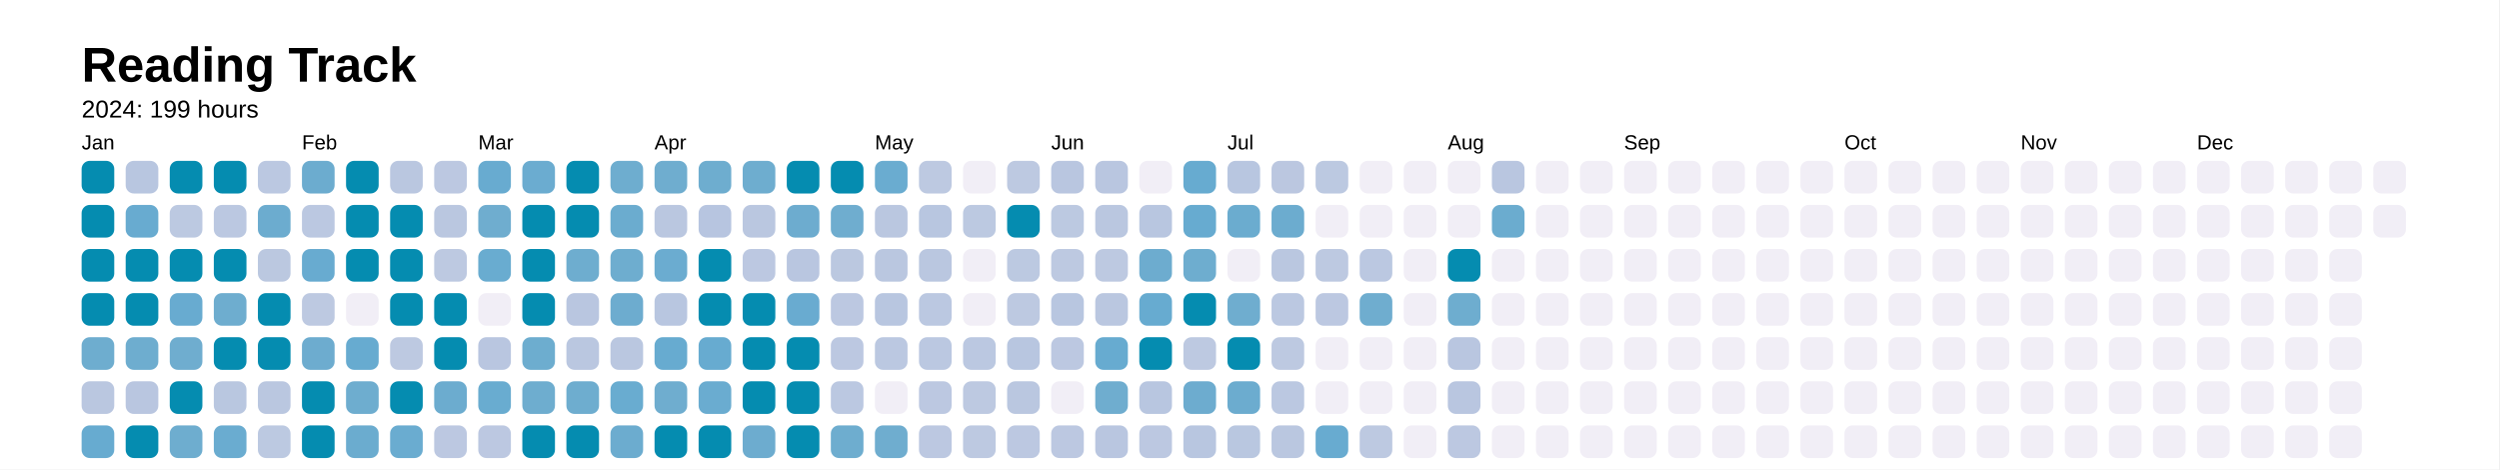
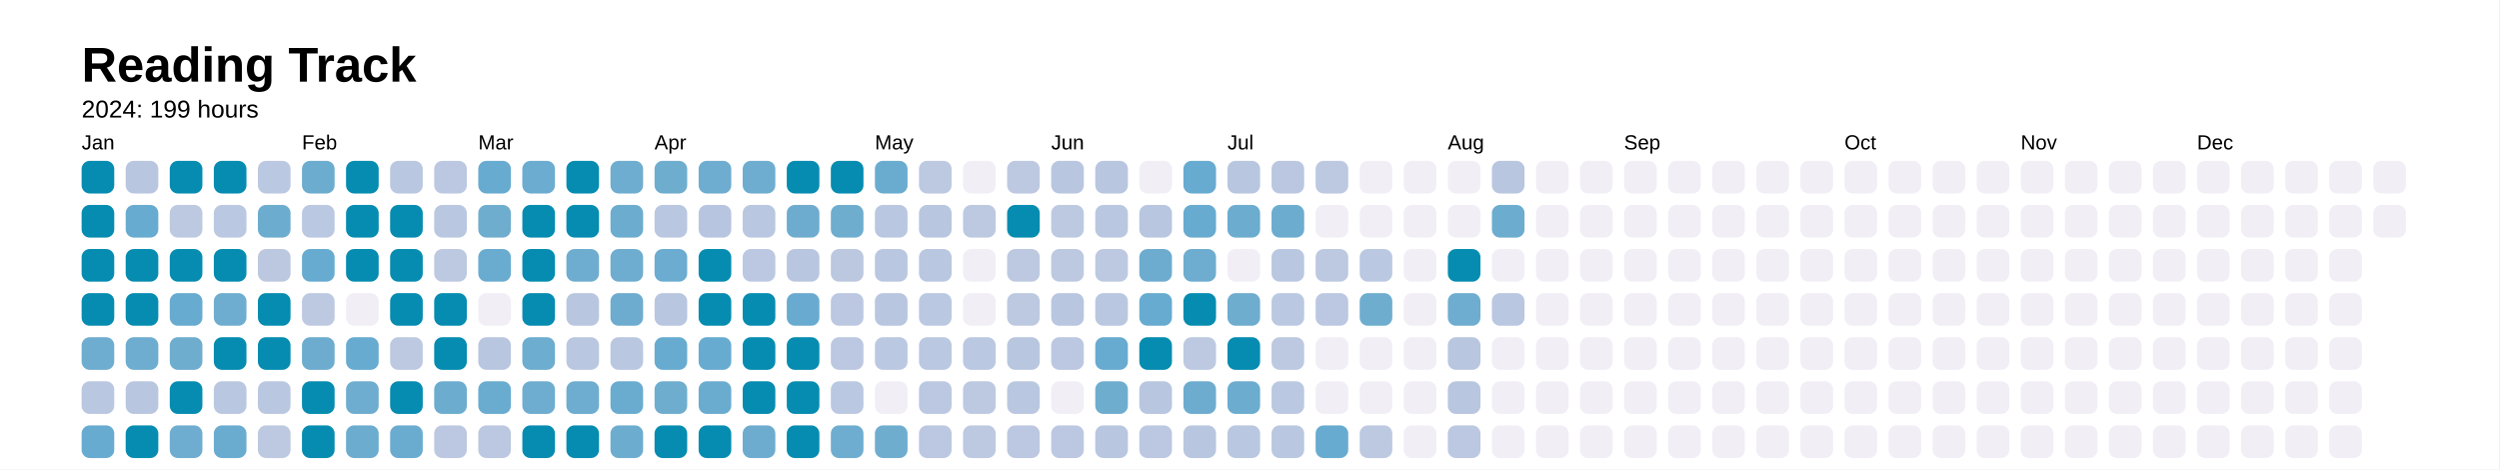
<svg xmlns="http://www.w3.org/2000/svg" baseProfile="full" height="57.5mm" version="1.1" viewBox="0,0,306.2,57.5" width="306.2mm">
  <defs />
  <rect fill="#FFFFFF" height="57.5" width="306.2" x="0" y="0" />
  <text fill="#000000" style="font-size:6px; font-family:Arial; font-weight:bold;" x="10" y="10">Reading Track</text>
  <text fill="#000000" style="font-size:3px; font-family:Arial;" x="10" y="14.4">2024: 199 hours</text>
  <text fill="#000000" style="font-size:2.5px; font-family:Arial" x="10" y="18.3">Jan</text>
  <rect fill="#058cb0" height="4" rx="1" ry="1" width="4" x="10" y="19.7" />
  <rect fill="#058cb0" height="4" rx="1" ry="1" width="4" x="10" y="25.1" />
  <rect fill="#058cb0" height="4" rx="1" ry="1" width="4" x="10" y="30.5" />
  <rect fill="#058cb0" height="4" rx="1" ry="1" width="4" x="10" y="35.9" />
  <rect fill="#6eadcf" height="4" rx="1" ry="1" width="4" x="10" y="41.3" />
  <rect fill="#bac7e0" height="4" rx="1" ry="1" width="4" x="10" y="46.7" />
  <rect fill="#67abd0" height="4" rx="1" ry="1" width="4" x="10" y="52.1" />
  <rect fill="#b8c6e0" height="4" rx="1" ry="1" width="4" x="15.4" y="19.7" />
  <rect fill="#68abd0" height="4" rx="1" ry="1" width="4" x="15.4" y="25.1" />
  <rect fill="#058cb0" height="4" rx="1" ry="1" width="4" x="15.4" y="30.5" />
  <rect fill="#058cb0" height="4" rx="1" ry="1" width="4" x="15.4" y="35.9" />
  <rect fill="#6eadcf" height="4" rx="1" ry="1" width="4" x="15.4" y="41.3" />
  <rect fill="#b9c6e0" height="4" rx="1" ry="1" width="4" x="15.4" y="46.7" />
  <rect fill="#058cb0" height="4" rx="1" ry="1" width="4" x="15.4" y="52.1" />
  <rect fill="#058cb0" height="4" rx="1" ry="1" width="4" x="20.8" y="19.7" />
  <rect fill="#bcc9e1" height="4" rx="1" ry="1" width="4" x="20.8" y="25.1" />
  <rect fill="#058cb0" height="4" rx="1" ry="1" width="4" x="20.8" y="30.5" />
  <rect fill="#68abd0" height="4" rx="1" ry="1" width="4" x="20.8" y="35.9" />
  <rect fill="#6fadcf" height="4" rx="1" ry="1" width="4" x="20.8" y="41.3" />
  <rect fill="#058cb0" height="4" rx="1" ry="1" width="4" x="20.8" y="46.7" />
  <rect fill="#6eadcf" height="4" rx="1" ry="1" width="4" x="20.8" y="52.1" />
  <rect fill="#058cb0" height="4" rx="1" ry="1" width="4" x="26.2" y="19.7" />
  <rect fill="#bbc8e1" height="4" rx="1" ry="1" width="4" x="26.2" y="25.1" />
  <rect fill="#058cb0" height="4" rx="1" ry="1" width="4" x="26.2" y="30.5" />
  <rect fill="#6eadcf" height="4" rx="1" ry="1" width="4" x="26.2" y="35.9" />
  <rect fill="#058cb0" height="4" rx="1" ry="1" width="4" x="26.2" y="41.3" />
  <rect fill="#b9c7e0" height="4" rx="1" ry="1" width="4" x="26.2" y="46.7" />
  <rect fill="#6aacd0" height="4" rx="1" ry="1" width="4" x="26.2" y="52.1" />
  <rect fill="#bbc8e1" height="4" rx="1" ry="1" width="4" x="31.6" y="19.7" />
  <rect fill="#6caccf" height="4" rx="1" ry="1" width="4" x="31.6" y="25.1" />
  <rect fill="#bbc8e0" height="4" rx="1" ry="1" width="4" x="31.6" y="30.5" />
  <rect fill="#058cb0" height="4" rx="1" ry="1" width="4" x="31.6" y="35.9" />
  <rect fill="#058cb0" height="4" rx="1" ry="1" width="4" x="31.6" y="41.3" />
  <rect fill="#bac7e0" height="4" rx="1" ry="1" width="4" x="31.6" y="46.7" />
  <rect fill="#bcc9e1" height="4" rx="1" ry="1" width="4" x="31.6" y="52.1" />
  <text fill="#000000" style="font-size:2.5px; font-family:Arial" x="37.0" y="18.3">Feb</text>
  <rect fill="#6caccf" height="4" rx="1" ry="1" width="4" x="37.0" y="19.7" />
  <rect fill="#bbc8e1" height="4" rx="1" ry="1" width="4" x="37.0" y="25.1" />
  <rect fill="#68abd0" height="4" rx="1" ry="1" width="4" x="37.0" y="30.5" />
  <rect fill="#bdc9e1" height="4" rx="1" ry="1" width="4" x="37.0" y="35.9" />
  <rect fill="#6daccf" height="4" rx="1" ry="1" width="4" x="37.0" y="41.3" />
  <rect fill="#058cb0" height="4" rx="1" ry="1" width="4" x="37.0" y="46.7" />
  <rect fill="#058cb0" height="4" rx="1" ry="1" width="4" x="37.0" y="52.1" />
  <rect fill="#058cb0" height="4" rx="1" ry="1" width="4" x="42.4" y="19.7" />
  <rect fill="#058cb0" height="4" rx="1" ry="1" width="4" x="42.4" y="25.1" />
  <rect fill="#058cb0" height="4" rx="1" ry="1" width="4" x="42.4" y="30.5" />
  <rect fill="#f1eef6" height="4" rx="1" ry="1" width="4" x="42.4" y="35.9" />
  <rect fill="#67abd0" height="4" rx="1" ry="1" width="4" x="42.4" y="41.3" />
  <rect fill="#6eadcf" height="4" rx="1" ry="1" width="4" x="42.4" y="46.7" />
  <rect fill="#6baccf" height="4" rx="1" ry="1" width="4" x="42.4" y="52.1" />
  <rect fill="#bac7e0" height="4" rx="1" ry="1" width="4" x="47.8" y="19.7" />
  <rect fill="#058cb0" height="4" rx="1" ry="1" width="4" x="47.8" y="25.1" />
  <rect fill="#058cb0" height="4" rx="1" ry="1" width="4" x="47.8" y="30.5" />
  <rect fill="#058cb0" height="4" rx="1" ry="1" width="4" x="47.8" y="35.9" />
  <rect fill="#bdc9e1" height="4" rx="1" ry="1" width="4" x="47.8" y="41.3" />
  <rect fill="#058cb0" height="4" rx="1" ry="1" width="4" x="47.8" y="46.7" />
  <rect fill="#6aacd0" height="4" rx="1" ry="1" width="4" x="47.8" y="52.1" />
  <rect fill="#bcc8e1" height="4" rx="1" ry="1" width="4" x="53.2" y="19.7" />
  <rect fill="#bac7e0" height="4" rx="1" ry="1" width="4" x="53.2" y="25.1" />
  <rect fill="#bdc9e1" height="4" rx="1" ry="1" width="4" x="53.2" y="30.5" />
  <rect fill="#058cb0" height="4" rx="1" ry="1" width="4" x="53.2" y="35.9" />
  <rect fill="#058cb0" height="4" rx="1" ry="1" width="4" x="53.2" y="41.3" />
  <rect fill="#6caccf" height="4" rx="1" ry="1" width="4" x="53.2" y="46.7" />
  <rect fill="#bcc8e1" height="4" rx="1" ry="1" width="4" x="53.2" y="52.1" />
  <text fill="#000000" style="font-size:2.5px; font-family:Arial" x="58.6" y="18.3">Mar</text>
  <rect fill="#68abd0" height="4" rx="1" ry="1" width="4" x="58.6" y="19.7" />
  <rect fill="#6fadcf" height="4" rx="1" ry="1" width="4" x="58.6" y="25.1" />
  <rect fill="#69acd0" height="4" rx="1" ry="1" width="4" x="58.6" y="30.5" />
  <rect fill="#f1eef6" height="4" rx="1" ry="1" width="4" x="58.6" y="35.9" />
  <rect fill="#b9c6e0" height="4" rx="1" ry="1" width="4" x="58.6" y="41.3" />
  <rect fill="#69acd0" height="4" rx="1" ry="1" width="4" x="58.6" y="46.7" />
  <rect fill="#bcc8e1" height="4" rx="1" ry="1" width="4" x="58.6" y="52.1" />
  <rect fill="#6bacd0" height="4" rx="1" ry="1" width="4" x="64" y="19.7" />
  <rect fill="#058cb0" height="4" rx="1" ry="1" width="4" x="64" y="25.1" />
  <rect fill="#058cb0" height="4" rx="1" ry="1" width="4" x="64" y="30.5" />
  <rect fill="#058cb0" height="4" rx="1" ry="1" width="4" x="64" y="35.9" />
  <rect fill="#6dadcf" height="4" rx="1" ry="1" width="4" x="64" y="41.3" />
  <rect fill="#6eadcf" height="4" rx="1" ry="1" width="4" x="64" y="46.7" />
  <rect fill="#058cb0" height="4" rx="1" ry="1" width="4" x="64" y="52.1" />
  <rect fill="#058cb0" height="4" rx="1" ry="1" width="4" x="69.4" y="19.7" />
  <rect fill="#058cb0" height="4" rx="1" ry="1" width="4" x="69.4" y="25.1" />
  <rect fill="#6eadcf" height="4" rx="1" ry="1" width="4" x="69.4" y="30.5" />
  <rect fill="#b9c6e0" height="4" rx="1" ry="1" width="4" x="69.4" y="35.9" />
  <rect fill="#bac7e0" height="4" rx="1" ry="1" width="4" x="69.4" y="41.3" />
  <rect fill="#6eadcf" height="4" rx="1" ry="1" width="4" x="69.4" y="46.7" />
  <rect fill="#058cb0" height="4" rx="1" ry="1" width="4" x="69.4" y="52.1" />
  <rect fill="#6eadcf" height="4" rx="1" ry="1" width="4" x="74.8" y="19.7" />
  <rect fill="#6baccf" height="4" rx="1" ry="1" width="4" x="74.8" y="25.1" />
  <rect fill="#6eadcf" height="4" rx="1" ry="1" width="4" x="74.8" y="30.5" />
  <rect fill="#6daccf" height="4" rx="1" ry="1" width="4" x="74.8" y="35.9" />
  <rect fill="#bac7e0" height="4" rx="1" ry="1" width="4" x="74.8" y="41.3" />
  <rect fill="#69acd0" height="4" rx="1" ry="1" width="4" x="74.8" y="46.7" />
  <rect fill="#6caccf" height="4" rx="1" ry="1" width="4" x="74.8" y="52.1" />
  <text fill="#000000" style="font-size:2.5px; font-family:Arial" x="80.2" y="18.3">Apr</text>
  <rect fill="#6fadcf" height="4" rx="1" ry="1" width="4" x="80.2" y="19.7" />
  <rect fill="#bac7e0" height="4" rx="1" ry="1" width="4" x="80.2" y="25.1" />
  <rect fill="#6bacd0" height="4" rx="1" ry="1" width="4" x="80.2" y="30.5" />
  <rect fill="#b8c6e0" height="4" rx="1" ry="1" width="4" x="80.2" y="35.9" />
  <rect fill="#67abd0" height="4" rx="1" ry="1" width="4" x="80.2" y="41.3" />
  <rect fill="#6fadcf" height="4" rx="1" ry="1" width="4" x="80.2" y="46.7" />
  <rect fill="#058cb0" height="4" rx="1" ry="1" width="4" x="80.2" y="52.1" />
  <rect fill="#6eadcf" height="4" rx="1" ry="1" width="4" x="85.6" y="19.7" />
  <rect fill="#b7c5e0" height="4" rx="1" ry="1" width="4" x="85.6" y="25.1" />
  <rect fill="#058cb0" height="4" rx="1" ry="1" width="4" x="85.6" y="30.5" />
  <rect fill="#058cb0" height="4" rx="1" ry="1" width="4" x="85.6" y="35.9" />
  <rect fill="#67abd0" height="4" rx="1" ry="1" width="4" x="85.6" y="41.3" />
  <rect fill="#6aacd0" height="4" rx="1" ry="1" width="4" x="85.6" y="46.7" />
  <rect fill="#058cb0" height="4" rx="1" ry="1" width="4" x="85.6" y="52.1" />
  <rect fill="#6eadcf" height="4" rx="1" ry="1" width="4" x="91" y="19.7" />
  <rect fill="#bac7e0" height="4" rx="1" ry="1" width="4" x="91" y="25.1" />
  <rect fill="#bcc8e1" height="4" rx="1" ry="1" width="4" x="91" y="30.5" />
  <rect fill="#058cb0" height="4" rx="1" ry="1" width="4" x="91" y="35.9" />
  <rect fill="#058cb0" height="4" rx="1" ry="1" width="4" x="91" y="41.3" />
  <rect fill="#058cb0" height="4" rx="1" ry="1" width="4" x="91" y="46.7" />
  <rect fill="#6daccf" height="4" rx="1" ry="1" width="4" x="91" y="52.1" />
  <rect fill="#058cb0" height="4" rx="1" ry="1" width="4" x="96.4" y="19.7" />
  <rect fill="#6daccf" height="4" rx="1" ry="1" width="4" x="96.4" y="25.1" />
  <rect fill="#b9c6e0" height="4" rx="1" ry="1" width="4" x="96.4" y="30.5" />
  <rect fill="#69abd0" height="4" rx="1" ry="1" width="4" x="96.4" y="35.9" />
  <rect fill="#058cb0" height="4" rx="1" ry="1" width="4" x="96.4" y="41.3" />
  <rect fill="#058cb0" height="4" rx="1" ry="1" width="4" x="96.4" y="46.7" />
  <rect fill="#058cb0" height="4" rx="1" ry="1" width="4" x="96.4" y="52.1" />
  <rect fill="#058cb0" height="4" rx="1" ry="1" width="4" x="101.8" y="19.7" />
  <rect fill="#6fadcf" height="4" rx="1" ry="1" width="4" x="101.8" y="25.1" />
  <rect fill="#bbc8e0" height="4" rx="1" ry="1" width="4" x="101.8" y="30.5" />
  <rect fill="#bcc8e1" height="4" rx="1" ry="1" width="4" x="101.8" y="35.9" />
  <rect fill="#bcc8e1" height="4" rx="1" ry="1" width="4" x="101.8" y="41.3" />
  <rect fill="#bbc8e1" height="4" rx="1" ry="1" width="4" x="101.8" y="46.7" />
  <rect fill="#6eadcf" height="4" rx="1" ry="1" width="4" x="101.8" y="52.1" />
  <text fill="#000000" style="font-size:2.5px; font-family:Arial" x="107.2" y="18.3">May</text>
  <rect fill="#6aacd0" height="4" rx="1" ry="1" width="4" x="107.2" y="19.7" />
  <rect fill="#bac7e0" height="4" rx="1" ry="1" width="4" x="107.2" y="25.1" />
  <rect fill="#bac7e0" height="4" rx="1" ry="1" width="4" x="107.2" y="30.5" />
  <rect fill="#b8c6e0" height="4" rx="1" ry="1" width="4" x="107.2" y="35.9" />
  <rect fill="#bbc8e1" height="4" rx="1" ry="1" width="4" x="107.2" y="41.3" />
  <rect fill="#f1eef6" height="4" rx="1" ry="1" width="4" x="107.2" y="46.7" />
  <rect fill="#6fadcf" height="4" rx="1" ry="1" width="4" x="107.2" y="52.1" />
  <rect fill="#bdc9e1" height="4" rx="1" ry="1" width="4" x="112.6" y="19.7" />
  <rect fill="#b8c6e0" height="4" rx="1" ry="1" width="4" x="112.6" y="25.1" />
  <rect fill="#bac7e0" height="4" rx="1" ry="1" width="4" x="112.6" y="30.5" />
  <rect fill="#bbc8e1" height="4" rx="1" ry="1" width="4" x="112.6" y="35.9" />
  <rect fill="#bbc8e1" height="4" rx="1" ry="1" width="4" x="112.6" y="41.3" />
  <rect fill="#bcc8e1" height="4" rx="1" ry="1" width="4" x="112.6" y="46.7" />
  <rect fill="#bcc8e1" height="4" rx="1" ry="1" width="4" x="112.6" y="52.1" />
  <rect fill="#f1eef6" height="4" rx="1" ry="1" width="4" x="118" y="19.7" />
  <rect fill="#bcc9e1" height="4" rx="1" ry="1" width="4" x="118" y="25.1" />
  <rect fill="#f1eef6" height="4" rx="1" ry="1" width="4" x="118" y="30.5" />
  <rect fill="#f1eef6" height="4" rx="1" ry="1" width="4" x="118" y="35.9" />
  <rect fill="#bbc8e1" height="4" rx="1" ry="1" width="4" x="118" y="41.3" />
  <rect fill="#bdc9e1" height="4" rx="1" ry="1" width="4" x="118" y="46.7" />
  <rect fill="#bdc9e1" height="4" rx="1" ry="1" width="4" x="118" y="52.1" />
  <rect fill="#bdc9e1" height="4" rx="1" ry="1" width="4" x="123.4" y="19.7" />
  <rect fill="#058cb0" height="4" rx="1" ry="1" width="4" x="123.4" y="25.1" />
  <rect fill="#bcc9e1" height="4" rx="1" ry="1" width="4" x="123.4" y="30.5" />
  <rect fill="#bdc9e1" height="4" rx="1" ry="1" width="4" x="123.4" y="35.9" />
  <rect fill="#b8c6e0" height="4" rx="1" ry="1" width="4" x="123.4" y="41.3" />
  <rect fill="#bac7e0" height="4" rx="1" ry="1" width="4" x="123.4" y="46.7" />
  <rect fill="#bcc8e1" height="4" rx="1" ry="1" width="4" x="123.4" y="52.1" />
  <text fill="#000000" style="font-size:2.5px; font-family:Arial" x="128.8" y="18.3">Jun</text>
  <rect fill="#b9c6e0" height="4" rx="1" ry="1" width="4" x="128.8" y="19.7" />
  <rect fill="#bcc9e1" height="4" rx="1" ry="1" width="4" x="128.8" y="25.1" />
  <rect fill="#bdc9e1" height="4" rx="1" ry="1" width="4" x="128.8" y="30.5" />
  <rect fill="#b8c6e0" height="4" rx="1" ry="1" width="4" x="128.8" y="35.9" />
  <rect fill="#bcc8e1" height="4" rx="1" ry="1" width="4" x="128.8" y="41.3" />
  <rect fill="#f1eef6" height="4" rx="1" ry="1" width="4" x="128.8" y="46.7" />
  <rect fill="#bcc8e1" height="4" rx="1" ry="1" width="4" x="128.8" y="52.1" />
  <rect fill="#b9c6e0" height="4" rx="1" ry="1" width="4" x="134.2" y="19.7" />
  <rect fill="#bac7e0" height="4" rx="1" ry="1" width="4" x="134.2" y="25.1" />
  <rect fill="#bdc9e1" height="4" rx="1" ry="1" width="4" x="134.2" y="30.5" />
  <rect fill="#bac7e0" height="4" rx="1" ry="1" width="4" x="134.2" y="35.9" />
  <rect fill="#67abd0" height="4" rx="1" ry="1" width="4" x="134.2" y="41.3" />
  <rect fill="#6fadcf" height="4" rx="1" ry="1" width="4" x="134.2" y="46.7" />
  <rect fill="#b9c6e0" height="4" rx="1" ry="1" width="4" x="134.2" y="52.1" />
  <rect fill="#f1eef6" height="4" rx="1" ry="1" width="4" x="139.6" y="19.7" />
  <rect fill="#b8c6e0" height="4" rx="1" ry="1" width="4" x="139.6" y="25.1" />
  <rect fill="#6daccf" height="4" rx="1" ry="1" width="4" x="139.6" y="30.5" />
  <rect fill="#67abd0" height="4" rx="1" ry="1" width="4" x="139.6" y="35.9" />
  <rect fill="#058cb0" height="4" rx="1" ry="1" width="4" x="139.6" y="41.3" />
  <rect fill="#b8c6e0" height="4" rx="1" ry="1" width="4" x="139.6" y="46.7" />
  <rect fill="#bcc8e1" height="4" rx="1" ry="1" width="4" x="139.6" y="52.1" />
  <rect fill="#67abd0" height="4" rx="1" ry="1" width="4" x="145" y="19.7" />
  <rect fill="#67abd0" height="4" rx="1" ry="1" width="4" x="145" y="25.1" />
  <rect fill="#6eadcf" height="4" rx="1" ry="1" width="4" x="145" y="30.5" />
  <rect fill="#058cb0" height="4" rx="1" ry="1" width="4" x="145" y="35.9" />
  <rect fill="#bdc9e1" height="4" rx="1" ry="1" width="4" x="145" y="41.3" />
  <rect fill="#6daccf" height="4" rx="1" ry="1" width="4" x="145" y="46.7" />
  <rect fill="#b8c6e0" height="4" rx="1" ry="1" width="4" x="145" y="52.1" />
  <text fill="#000000" style="font-size:2.5px; font-family:Arial" x="150.4" y="18.3">Jul</text>
  <rect fill="#b8c6e0" height="4" rx="1" ry="1" width="4" x="150.4" y="19.7" />
  <rect fill="#6baccf" height="4" rx="1" ry="1" width="4" x="150.4" y="25.1" />
  <rect fill="#f1eef6" height="4" rx="1" ry="1" width="4" x="150.4" y="30.5" />
  <rect fill="#6fadcf" height="4" rx="1" ry="1" width="4" x="150.4" y="35.9" />
  <rect fill="#058cb0" height="4" rx="1" ry="1" width="4" x="150.4" y="41.3" />
  <rect fill="#6caccf" height="4" rx="1" ry="1" width="4" x="150.4" y="46.7" />
  <rect fill="#b9c7e0" height="4" rx="1" ry="1" width="4" x="150.4" y="52.1" />
  <rect fill="#bbc7e0" height="4" rx="1" ry="1" width="4" x="155.8" y="19.7" />
  <rect fill="#6caccf" height="4" rx="1" ry="1" width="4" x="155.8" y="25.1" />
  <rect fill="#bac7e0" height="4" rx="1" ry="1" width="4" x="155.8" y="30.5" />
  <rect fill="#bbc8e1" height="4" rx="1" ry="1" width="4" x="155.8" y="35.9" />
  <rect fill="#bdc9e1" height="4" rx="1" ry="1" width="4" x="155.8" y="41.3" />
  <rect fill="#bbc8e1" height="4" rx="1" ry="1" width="4" x="155.8" y="46.7" />
  <rect fill="#bac7e0" height="4" rx="1" ry="1" width="4" x="155.8" y="52.1" />
  <rect fill="#bcc9e1" height="4" rx="1" ry="1" width="4" x="161.2" y="19.7" />
  <rect fill="#f1eef6" height="4" rx="1" ry="1" width="4" x="161.2" y="25.1" />
  <rect fill="#bdc9e1" height="4" rx="1" ry="1" width="4" x="161.2" y="30.5" />
  <rect fill="#bcc8e1" height="4" rx="1" ry="1" width="4" x="161.2" y="35.9" />
  <rect fill="#f1eef6" height="4" rx="1" ry="1" width="4" x="161.2" y="41.3" />
  <rect fill="#f1eef6" height="4" rx="1" ry="1" width="4" x="161.2" y="46.7" />
  <rect fill="#68abd0" height="4" rx="1" ry="1" width="4" x="161.2" y="52.1" />
  <rect fill="#f1eef6" height="4" rx="1" ry="1" width="4" x="166.6" y="19.7" />
  <rect fill="#f1eef6" height="4" rx="1" ry="1" width="4" x="166.6" y="25.1" />
  <rect fill="#bbc8e1" height="4" rx="1" ry="1" width="4" x="166.6" y="30.5" />
  <rect fill="#6fadcf" height="4" rx="1" ry="1" width="4" x="166.6" y="35.9" />
  <rect fill="#f1eef6" height="4" rx="1" ry="1" width="4" x="166.6" y="41.3" />
  <rect fill="#f1eef6" height="4" rx="1" ry="1" width="4" x="166.6" y="46.7" />
  <rect fill="#bdc9e1" height="4" rx="1" ry="1" width="4" x="166.6" y="52.1" />
  <rect fill="#f1eef6" height="4" rx="1" ry="1" width="4" x="172" y="19.7" />
  <rect fill="#f1eef6" height="4" rx="1" ry="1" width="4" x="172" y="25.1" />
  <rect fill="#f1eef6" height="4" rx="1" ry="1" width="4" x="172" y="30.5" />
  <rect fill="#f1eef6" height="4" rx="1" ry="1" width="4" x="172" y="35.9" />
  <rect fill="#f1eef6" height="4" rx="1" ry="1" width="4" x="172" y="41.3" />
  <rect fill="#f1eef6" height="4" rx="1" ry="1" width="4" x="172" y="46.7" />
  <rect fill="#f1eef6" height="4" rx="1" ry="1" width="4" x="172" y="52.1" />
  <text fill="#000000" style="font-size:2.5px; font-family:Arial" x="177.4" y="18.3">Aug</text>
  <rect fill="#f1eef6" height="4" rx="1" ry="1" width="4" x="177.4" y="19.7" />
  <rect fill="#f1eef6" height="4" rx="1" ry="1" width="4" x="177.4" y="25.1" />
  <rect fill="#058cb0" height="4" rx="1" ry="1" width="4" x="177.4" y="30.5" />
  <rect fill="#6eadcf" height="4" rx="1" ry="1" width="4" x="177.4" y="35.9" />
  <rect fill="#b9c6e0" height="4" rx="1" ry="1" width="4" x="177.4" y="41.3" />
  <rect fill="#b9c6e0" height="4" rx="1" ry="1" width="4" x="177.4" y="46.7" />
  <rect fill="#bcc8e1" height="4" rx="1" ry="1" width="4" x="177.4" y="52.1" />
  <rect fill="#b9c6e0" height="4" rx="1" ry="1" width="4" x="182.8" y="19.7" />
  <rect fill="#6baccf" height="4" rx="1" ry="1" width="4" x="182.8" y="25.1" />
  <rect fill="#f1eef6" height="4" rx="1" ry="1" width="4" x="182.8" y="30.5" />
-   <rect fill="#f1eef6" height="4" rx="1" ry="1" width="4" x="182.8" y="35.9" />
+   <rect fill="#b9c7e0" height="4" rx="1" ry="1" width="4" x="182.8" y="35.9" />
  <rect fill="#f1eef6" height="4" rx="1" ry="1" width="4" x="182.8" y="41.3" />
  <rect fill="#f1eef6" height="4" rx="1" ry="1" width="4" x="182.8" y="46.7" />
  <rect fill="#f1eef6" height="4" rx="1" ry="1" width="4" x="182.8" y="52.1" />
  <rect fill="#f1eef6" height="4" rx="1" ry="1" width="4" x="188.2" y="19.7" />
  <rect fill="#f1eef6" height="4" rx="1" ry="1" width="4" x="188.2" y="25.1" />
  <rect fill="#f1eef6" height="4" rx="1" ry="1" width="4" x="188.2" y="30.5" />
  <rect fill="#f1eef6" height="4" rx="1" ry="1" width="4" x="188.2" y="35.9" />
  <rect fill="#f1eef6" height="4" rx="1" ry="1" width="4" x="188.2" y="41.3" />
  <rect fill="#f1eef6" height="4" rx="1" ry="1" width="4" x="188.2" y="46.7" />
  <rect fill="#f1eef6" height="4" rx="1" ry="1" width="4" x="188.2" y="52.1" />
  <rect fill="#f1eef6" height="4" rx="1" ry="1" width="4" x="193.6" y="19.7" />
  <rect fill="#f1eef6" height="4" rx="1" ry="1" width="4" x="193.6" y="25.1" />
  <rect fill="#f1eef6" height="4" rx="1" ry="1" width="4" x="193.6" y="30.5" />
  <rect fill="#f1eef6" height="4" rx="1" ry="1" width="4" x="193.6" y="35.9" />
  <rect fill="#f1eef6" height="4" rx="1" ry="1" width="4" x="193.6" y="41.3" />
  <rect fill="#f1eef6" height="4" rx="1" ry="1" width="4" x="193.6" y="46.7" />
  <rect fill="#f1eef6" height="4" rx="1" ry="1" width="4" x="193.6" y="52.1" />
  <text fill="#000000" style="font-size:2.5px; font-family:Arial" x="199" y="18.3">Sep</text>
  <rect fill="#f1eef6" height="4" rx="1" ry="1" width="4" x="199" y="19.7" />
  <rect fill="#f1eef6" height="4" rx="1" ry="1" width="4" x="199" y="25.1" />
  <rect fill="#f1eef6" height="4" rx="1" ry="1" width="4" x="199" y="30.5" />
  <rect fill="#f1eef6" height="4" rx="1" ry="1" width="4" x="199" y="35.9" />
  <rect fill="#f1eef6" height="4" rx="1" ry="1" width="4" x="199" y="41.3" />
  <rect fill="#f1eef6" height="4" rx="1" ry="1" width="4" x="199" y="46.7" />
  <rect fill="#f1eef6" height="4" rx="1" ry="1" width="4" x="199" y="52.1" />
  <rect fill="#f1eef6" height="4" rx="1" ry="1" width="4" x="204.4" y="19.7" />
  <rect fill="#f1eef6" height="4" rx="1" ry="1" width="4" x="204.4" y="25.1" />
  <rect fill="#f1eef6" height="4" rx="1" ry="1" width="4" x="204.4" y="30.5" />
  <rect fill="#f1eef6" height="4" rx="1" ry="1" width="4" x="204.4" y="35.9" />
  <rect fill="#f1eef6" height="4" rx="1" ry="1" width="4" x="204.4" y="41.3" />
  <rect fill="#f1eef6" height="4" rx="1" ry="1" width="4" x="204.4" y="46.7" />
  <rect fill="#f1eef6" height="4" rx="1" ry="1" width="4" x="204.4" y="52.1" />
  <rect fill="#f1eef6" height="4" rx="1" ry="1" width="4" x="209.8" y="19.7" />
  <rect fill="#f1eef6" height="4" rx="1" ry="1" width="4" x="209.8" y="25.1" />
  <rect fill="#f1eef6" height="4" rx="1" ry="1" width="4" x="209.8" y="30.5" />
  <rect fill="#f1eef6" height="4" rx="1" ry="1" width="4" x="209.8" y="35.9" />
  <rect fill="#f1eef6" height="4" rx="1" ry="1" width="4" x="209.8" y="41.3" />
  <rect fill="#f1eef6" height="4" rx="1" ry="1" width="4" x="209.8" y="46.7" />
  <rect fill="#f1eef6" height="4" rx="1" ry="1" width="4" x="209.8" y="52.1" />
  <rect fill="#f1eef6" height="4" rx="1" ry="1" width="4" x="215.2" y="19.7" />
  <rect fill="#f1eef6" height="4" rx="1" ry="1" width="4" x="215.2" y="25.1" />
  <rect fill="#f1eef6" height="4" rx="1" ry="1" width="4" x="215.2" y="30.5" />
  <rect fill="#f1eef6" height="4" rx="1" ry="1" width="4" x="215.2" y="35.9" />
  <rect fill="#f1eef6" height="4" rx="1" ry="1" width="4" x="215.2" y="41.3" />
  <rect fill="#f1eef6" height="4" rx="1" ry="1" width="4" x="215.2" y="46.7" />
  <rect fill="#f1eef6" height="4" rx="1" ry="1" width="4" x="215.2" y="52.1" />
  <rect fill="#f1eef6" height="4" rx="1" ry="1" width="4" x="220.6" y="19.7" />
  <rect fill="#f1eef6" height="4" rx="1" ry="1" width="4" x="220.6" y="25.1" />
  <rect fill="#f1eef6" height="4" rx="1" ry="1" width="4" x="220.6" y="30.5" />
  <rect fill="#f1eef6" height="4" rx="1" ry="1" width="4" x="220.6" y="35.9" />
  <rect fill="#f1eef6" height="4" rx="1" ry="1" width="4" x="220.6" y="41.3" />
  <rect fill="#f1eef6" height="4" rx="1" ry="1" width="4" x="220.6" y="46.7" />
  <rect fill="#f1eef6" height="4" rx="1" ry="1" width="4" x="220.6" y="52.1" />
  <text fill="#000000" style="font-size:2.5px; font-family:Arial" x="226" y="18.3">Oct</text>
  <rect fill="#f1eef6" height="4" rx="1" ry="1" width="4" x="226" y="19.7" />
  <rect fill="#f1eef6" height="4" rx="1" ry="1" width="4" x="226" y="25.1" />
  <rect fill="#f1eef6" height="4" rx="1" ry="1" width="4" x="226" y="30.5" />
  <rect fill="#f1eef6" height="4" rx="1" ry="1" width="4" x="226" y="35.9" />
  <rect fill="#f1eef6" height="4" rx="1" ry="1" width="4" x="226" y="41.3" />
  <rect fill="#f1eef6" height="4" rx="1" ry="1" width="4" x="226" y="46.7" />
  <rect fill="#f1eef6" height="4" rx="1" ry="1" width="4" x="226" y="52.1" />
  <rect fill="#f1eef6" height="4" rx="1" ry="1" width="4" x="231.4" y="19.7" />
  <rect fill="#f1eef6" height="4" rx="1" ry="1" width="4" x="231.4" y="25.1" />
  <rect fill="#f1eef6" height="4" rx="1" ry="1" width="4" x="231.4" y="30.5" />
  <rect fill="#f1eef6" height="4" rx="1" ry="1" width="4" x="231.4" y="35.9" />
  <rect fill="#f1eef6" height="4" rx="1" ry="1" width="4" x="231.4" y="41.3" />
  <rect fill="#f1eef6" height="4" rx="1" ry="1" width="4" x="231.4" y="46.7" />
  <rect fill="#f1eef6" height="4" rx="1" ry="1" width="4" x="231.4" y="52.1" />
  <rect fill="#f1eef6" height="4" rx="1" ry="1" width="4" x="236.8" y="19.7" />
  <rect fill="#f1eef6" height="4" rx="1" ry="1" width="4" x="236.8" y="25.1" />
  <rect fill="#f1eef6" height="4" rx="1" ry="1" width="4" x="236.8" y="30.5" />
  <rect fill="#f1eef6" height="4" rx="1" ry="1" width="4" x="236.8" y="35.9" />
  <rect fill="#f1eef6" height="4" rx="1" ry="1" width="4" x="236.8" y="41.3" />
  <rect fill="#f1eef6" height="4" rx="1" ry="1" width="4" x="236.8" y="46.7" />
  <rect fill="#f1eef6" height="4" rx="1" ry="1" width="4" x="236.8" y="52.1" />
  <rect fill="#f1eef6" height="4" rx="1" ry="1" width="4" x="242.2" y="19.7" />
  <rect fill="#f1eef6" height="4" rx="1" ry="1" width="4" x="242.2" y="25.1" />
  <rect fill="#f1eef6" height="4" rx="1" ry="1" width="4" x="242.2" y="30.5" />
  <rect fill="#f1eef6" height="4" rx="1" ry="1" width="4" x="242.2" y="35.9" />
  <rect fill="#f1eef6" height="4" rx="1" ry="1" width="4" x="242.2" y="41.3" />
  <rect fill="#f1eef6" height="4" rx="1" ry="1" width="4" x="242.2" y="46.7" />
  <rect fill="#f1eef6" height="4" rx="1" ry="1" width="4" x="242.2" y="52.1" />
  <text fill="#000000" style="font-size:2.5px; font-family:Arial" x="247.6" y="18.3">Nov</text>
  <rect fill="#f1eef6" height="4" rx="1" ry="1" width="4" x="247.6" y="19.7" />
  <rect fill="#f1eef6" height="4" rx="1" ry="1" width="4" x="247.6" y="25.1" />
  <rect fill="#f1eef6" height="4" rx="1" ry="1" width="4" x="247.6" y="30.5" />
  <rect fill="#f1eef6" height="4" rx="1" ry="1" width="4" x="247.6" y="35.9" />
  <rect fill="#f1eef6" height="4" rx="1" ry="1" width="4" x="247.6" y="41.3" />
  <rect fill="#f1eef6" height="4" rx="1" ry="1" width="4" x="247.6" y="46.7" />
  <rect fill="#f1eef6" height="4" rx="1" ry="1" width="4" x="247.6" y="52.1" />
  <rect fill="#f1eef6" height="4" rx="1" ry="1" width="4" x="253" y="19.7" />
  <rect fill="#f1eef6" height="4" rx="1" ry="1" width="4" x="253" y="25.1" />
  <rect fill="#f1eef6" height="4" rx="1" ry="1" width="4" x="253" y="30.5" />
  <rect fill="#f1eef6" height="4" rx="1" ry="1" width="4" x="253" y="35.9" />
  <rect fill="#f1eef6" height="4" rx="1" ry="1" width="4" x="253" y="41.3" />
  <rect fill="#f1eef6" height="4" rx="1" ry="1" width="4" x="253" y="46.7" />
  <rect fill="#f1eef6" height="4" rx="1" ry="1" width="4" x="253" y="52.1" />
  <rect fill="#f1eef6" height="4" rx="1" ry="1" width="4" x="258.4" y="19.7" />
  <rect fill="#f1eef6" height="4" rx="1" ry="1" width="4" x="258.4" y="25.1" />
  <rect fill="#f1eef6" height="4" rx="1" ry="1" width="4" x="258.4" y="30.5" />
  <rect fill="#f1eef6" height="4" rx="1" ry="1" width="4" x="258.4" y="35.9" />
  <rect fill="#f1eef6" height="4" rx="1" ry="1" width="4" x="258.4" y="41.3" />
  <rect fill="#f1eef6" height="4" rx="1" ry="1" width="4" x="258.4" y="46.7" />
  <rect fill="#f1eef6" height="4" rx="1" ry="1" width="4" x="258.4" y="52.1" />
  <rect fill="#f1eef6" height="4" rx="1" ry="1" width="4" x="263.8" y="19.7" />
  <rect fill="#f1eef6" height="4" rx="1" ry="1" width="4" x="263.8" y="25.1" />
  <rect fill="#f1eef6" height="4" rx="1" ry="1" width="4" x="263.8" y="30.5" />
  <rect fill="#f1eef6" height="4" rx="1" ry="1" width="4" x="263.8" y="35.9" />
  <rect fill="#f1eef6" height="4" rx="1" ry="1" width="4" x="263.8" y="41.3" />
  <rect fill="#f1eef6" height="4" rx="1" ry="1" width="4" x="263.8" y="46.7" />
  <rect fill="#f1eef6" height="4" rx="1" ry="1" width="4" x="263.8" y="52.1" />
  <text fill="#000000" style="font-size:2.5px; font-family:Arial" x="269.2" y="18.3">Dec</text>
  <rect fill="#f1eef6" height="4" rx="1" ry="1" width="4" x="269.2" y="19.7" />
  <rect fill="#f1eef6" height="4" rx="1" ry="1" width="4" x="269.2" y="25.1" />
  <rect fill="#f1eef6" height="4" rx="1" ry="1" width="4" x="269.2" y="30.5" />
  <rect fill="#f1eef6" height="4" rx="1" ry="1" width="4" x="269.2" y="35.9" />
  <rect fill="#f1eef6" height="4" rx="1" ry="1" width="4" x="269.2" y="41.3" />
  <rect fill="#f1eef6" height="4" rx="1" ry="1" width="4" x="269.2" y="46.7" />
  <rect fill="#f1eef6" height="4" rx="1" ry="1" width="4" x="269.2" y="52.1" />
  <rect fill="#f1eef6" height="4" rx="1" ry="1" width="4" x="274.6" y="19.7" />
  <rect fill="#f1eef6" height="4" rx="1" ry="1" width="4" x="274.6" y="25.1" />
  <rect fill="#f1eef6" height="4" rx="1" ry="1" width="4" x="274.6" y="30.5" />
  <rect fill="#f1eef6" height="4" rx="1" ry="1" width="4" x="274.6" y="35.9" />
  <rect fill="#f1eef6" height="4" rx="1" ry="1" width="4" x="274.6" y="41.3" />
  <rect fill="#f1eef6" height="4" rx="1" ry="1" width="4" x="274.6" y="46.7" />
  <rect fill="#f1eef6" height="4" rx="1" ry="1" width="4" x="274.6" y="52.1" />
  <rect fill="#f1eef6" height="4" rx="1" ry="1" width="4" x="280" y="19.7" />
  <rect fill="#f1eef6" height="4" rx="1" ry="1" width="4" x="280" y="25.1" />
  <rect fill="#f1eef6" height="4" rx="1" ry="1" width="4" x="280" y="30.5" />
  <rect fill="#f1eef6" height="4" rx="1" ry="1" width="4" x="280" y="35.9" />
  <rect fill="#f1eef6" height="4" rx="1" ry="1" width="4" x="280" y="41.3" />
  <rect fill="#f1eef6" height="4" rx="1" ry="1" width="4" x="280" y="46.7" />
  <rect fill="#f1eef6" height="4" rx="1" ry="1" width="4" x="280" y="52.1" />
  <rect fill="#f1eef6" height="4" rx="1" ry="1" width="4" x="285.4" y="19.7" />
  <rect fill="#f1eef6" height="4" rx="1" ry="1" width="4" x="285.4" y="25.1" />
  <rect fill="#f1eef6" height="4" rx="1" ry="1" width="4" x="285.4" y="30.5" />
  <rect fill="#f1eef6" height="4" rx="1" ry="1" width="4" x="285.4" y="35.9" />
  <rect fill="#f1eef6" height="4" rx="1" ry="1" width="4" x="285.4" y="41.3" />
  <rect fill="#f1eef6" height="4" rx="1" ry="1" width="4" x="285.4" y="46.7" />
  <rect fill="#f1eef6" height="4" rx="1" ry="1" width="4" x="285.4" y="52.1" />
  <rect fill="#f1eef6" height="4" rx="1" ry="1" width="4" x="290.8" y="19.7" />
  <rect fill="#f1eef6" height="4" rx="1" ry="1" width="4" x="290.8" y="25.1" />
</svg>
